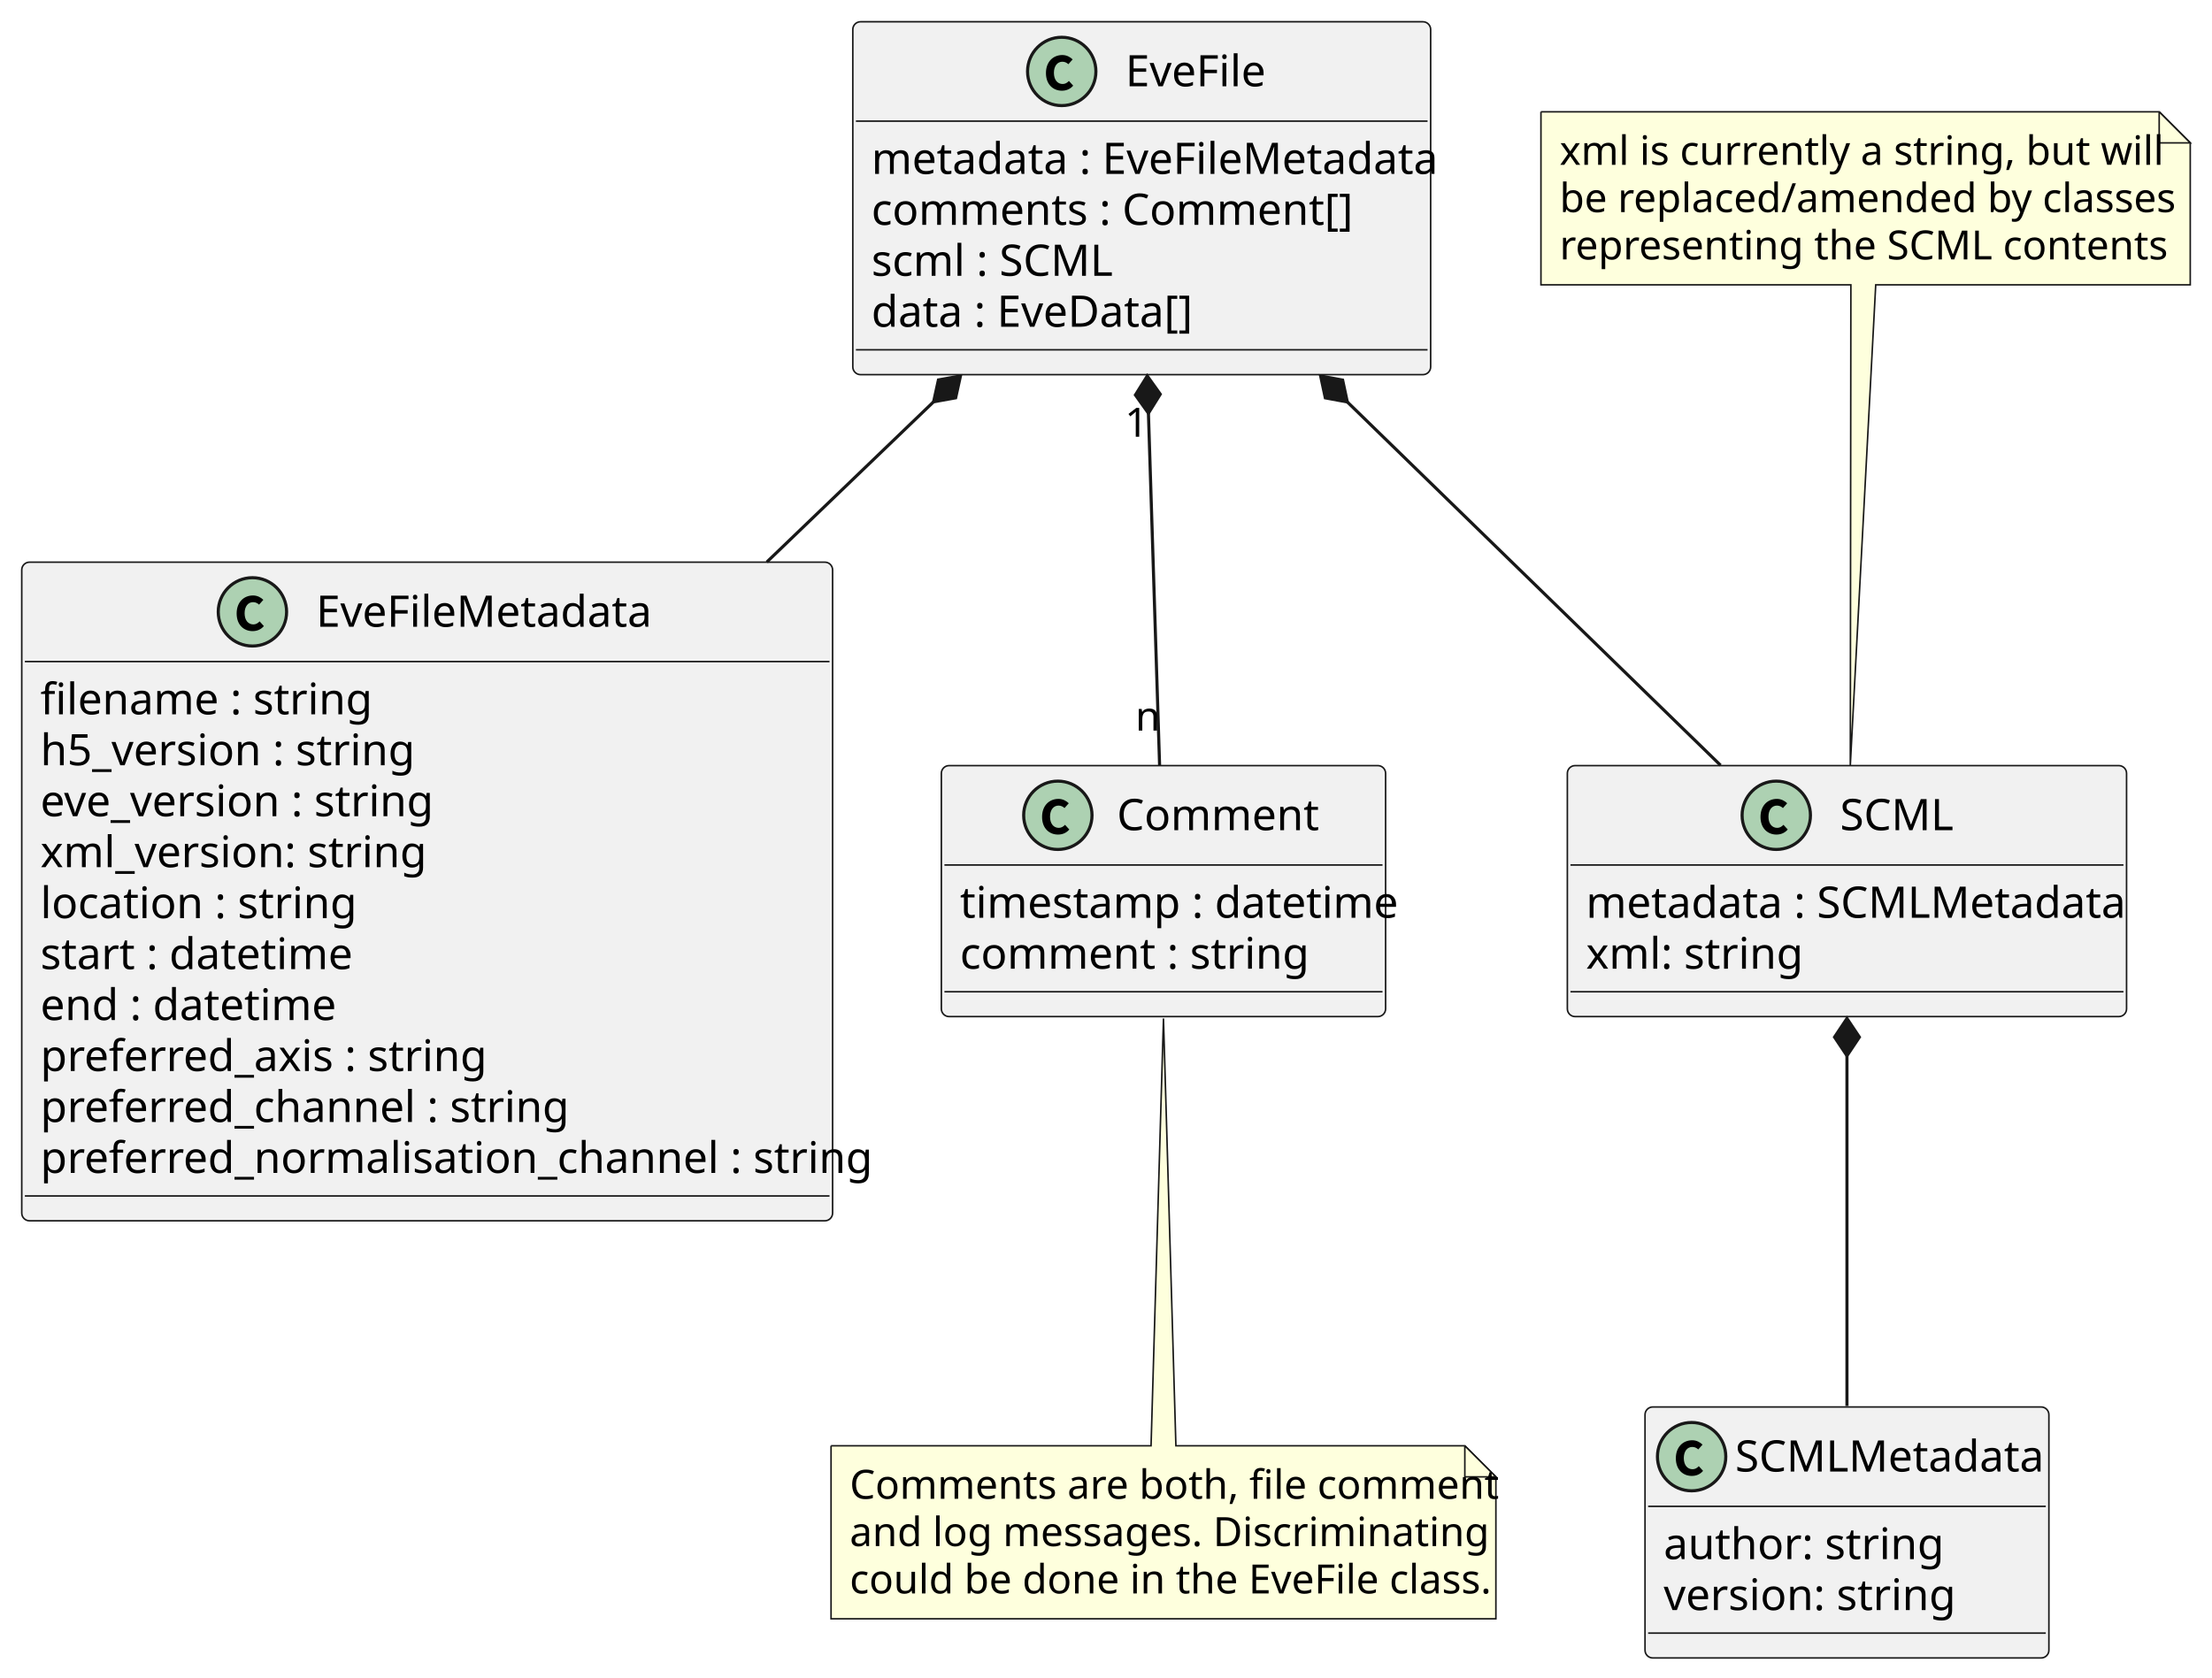
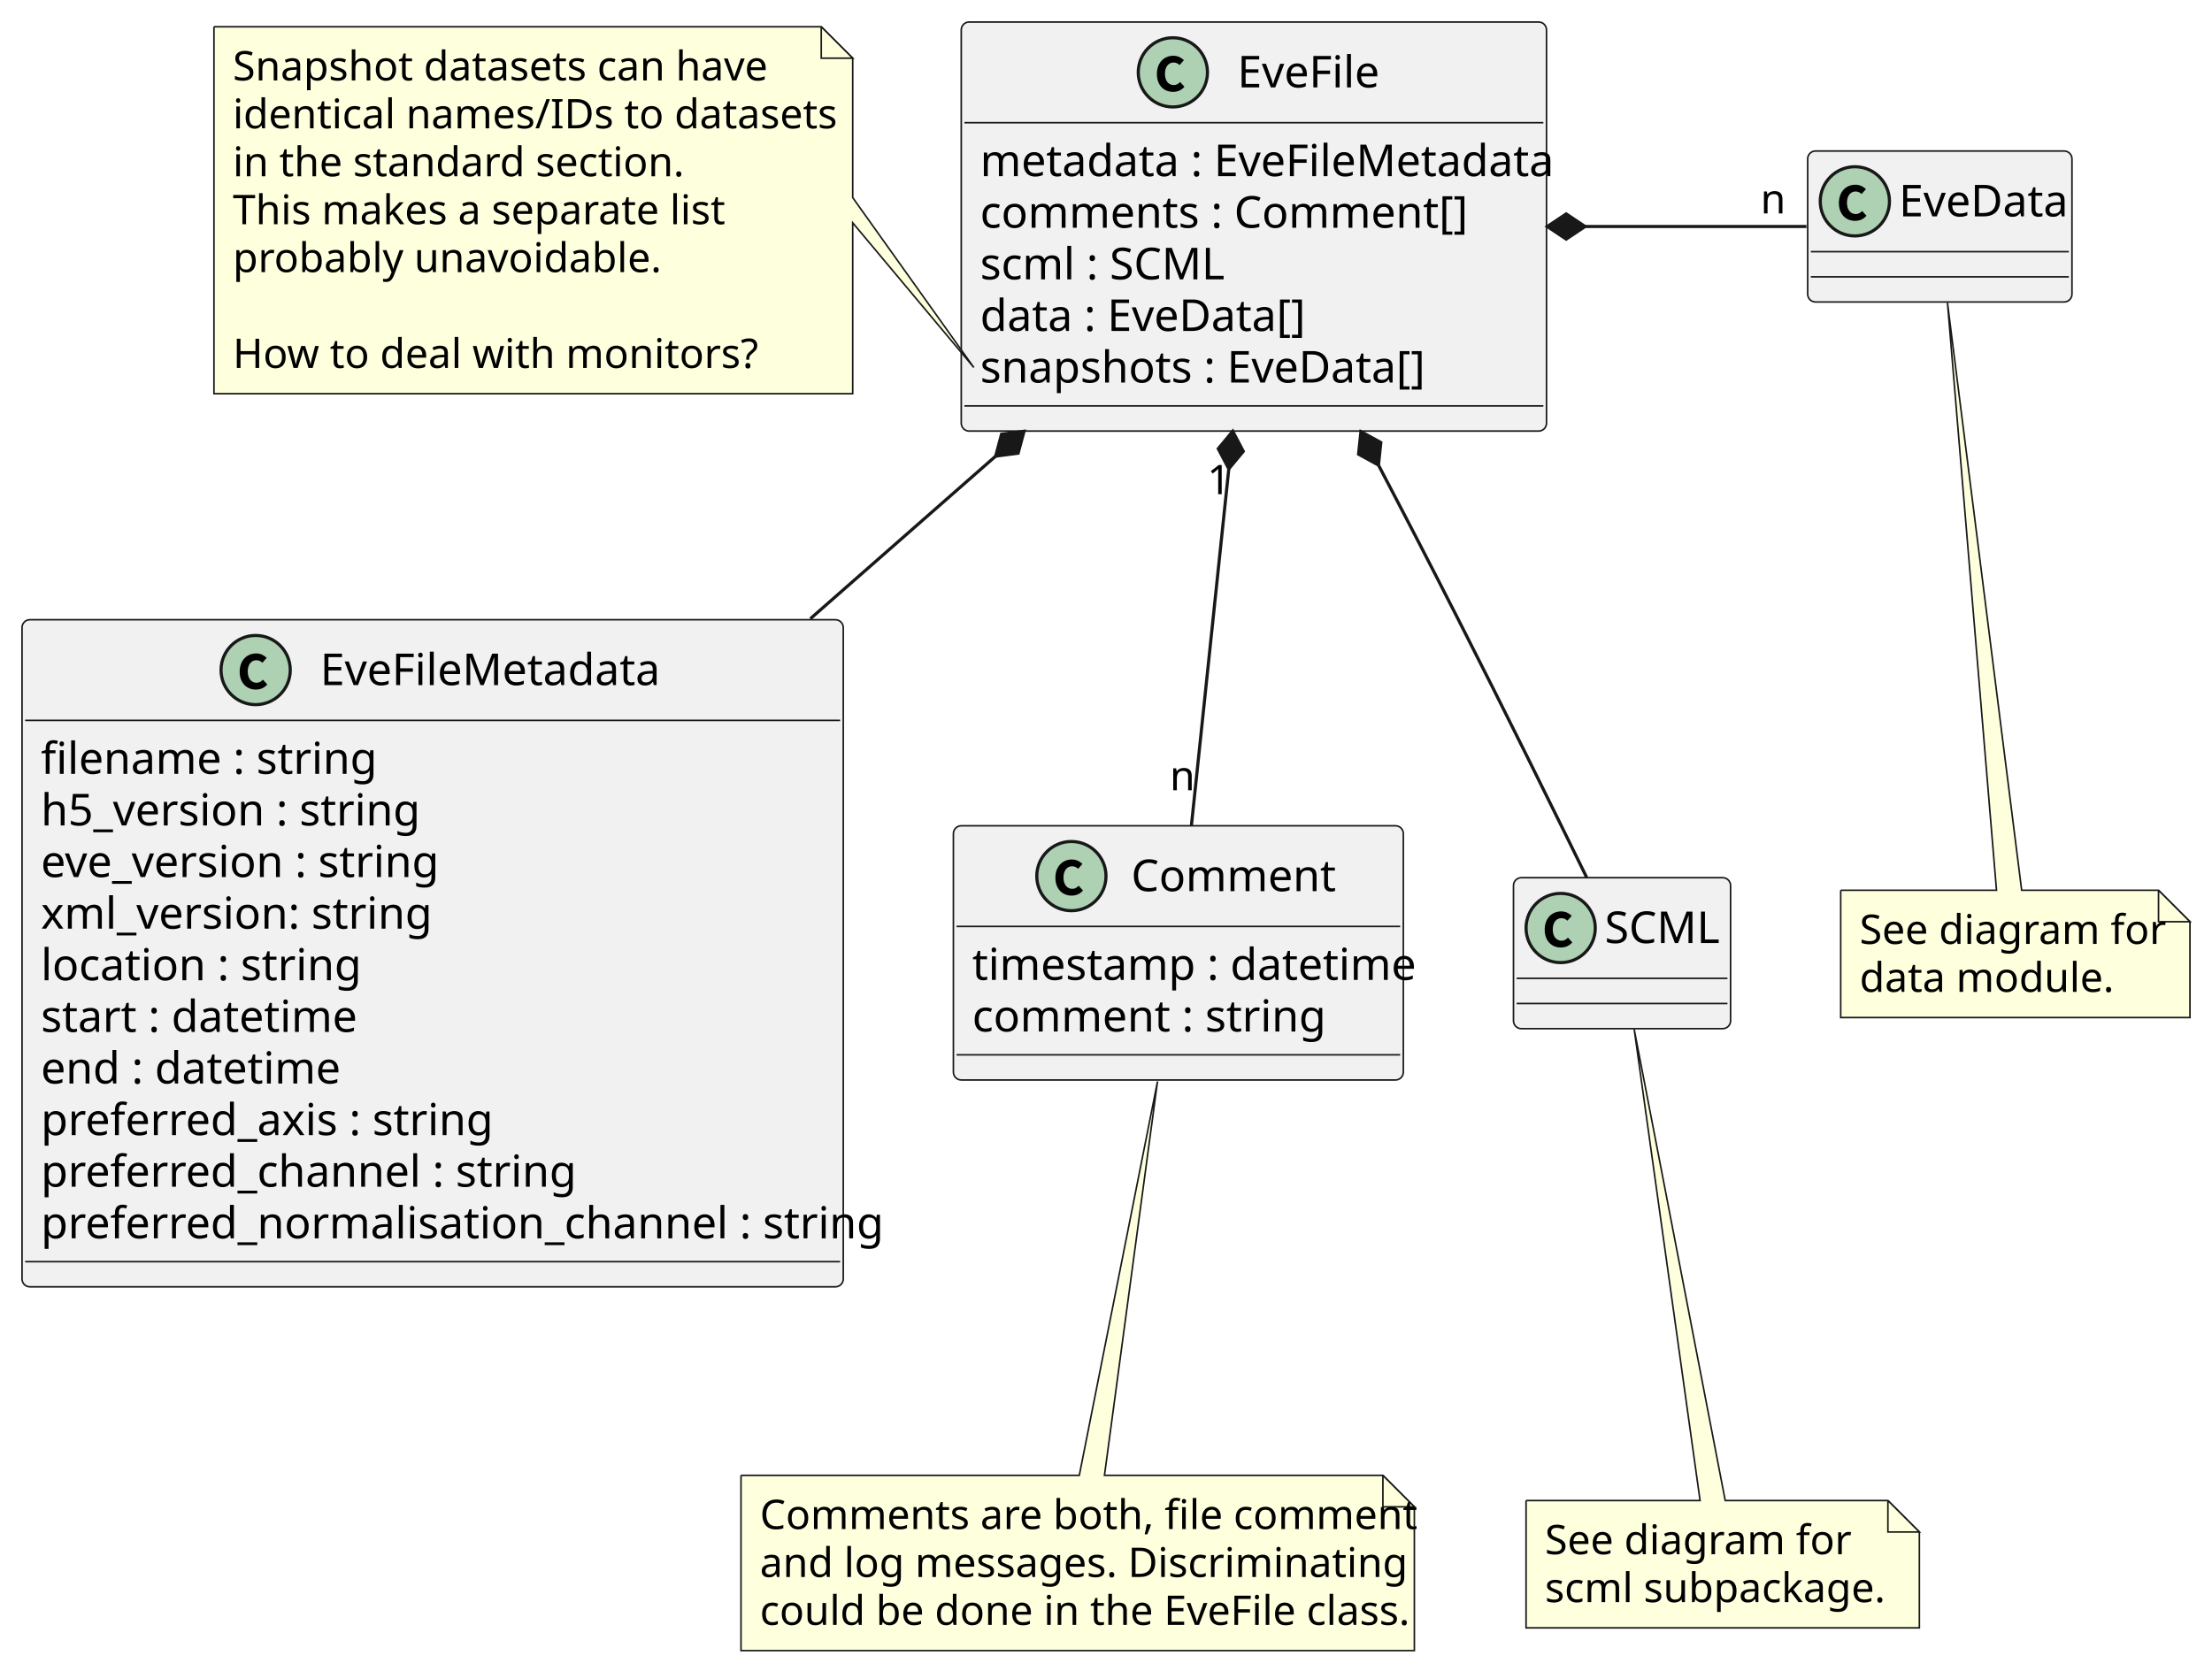
- <svg xmlns="http://www.w3.org/2000/svg" contentStyleType="text/css" height="540px" preserveAspectRatio="none" style="width:712px;height:540px;background:#FFFFFF;" version="1.1" viewBox="0 0 712 540" width="712px" zoomAndPan="magnify">
+ <svg xmlns="http://www.w3.org/2000/svg" contentStyleType="text/css" height="531px" preserveAspectRatio="none" style="width:703px;height:531px;background:#FFFFFF;" version="1.1" viewBox="0 0 703 531" width="703px" zoomAndPan="magnify">
  <defs />
  <g>
    <g id="elem_EveFile">
-       <rect codeLine="2" fill="#F1F1F1" height="113.625" id="EveFile" rx="2.5" ry="2.5" style="stroke:#181818;stroke-width:0.5;" width="186" x="274.5" y="7" />
-       <ellipse cx="341.75" cy="23" fill="#ADD1B2" rx="11" ry="11" style="stroke:#181818;stroke-width:1.0;" />
-       <path d="M341.797,29.203 C343.297,29.203 344.531,28.641 345.438,27.578 L344.062,26.062 C343.516,26.656 342.859,27.047 342.062,27.047 C340.391,27.047 339.234,25.719 339.234,23.438 C339.234,21.219 340.391,19.875 341.953,19.875 C342.766,19.875 343.359,20.188 343.891,20.672 L345.266,19.125 C344.516,18.391 343.359,17.719 341.953,17.719 C339,17.719 336.672,19.859 336.672,23.531 C336.672,27.25 339.047,29.203 341.797,29.203 Z " fill="#000000" />
-       <text fill="#000000" font-family="sans-serif" font-size="14" lengthAdjust="spacing" textLength="43" x="362.25" y="27.785">EveFile</text>
-       <line style="stroke:#181818;stroke-width:0.5;" x1="275.5" x2="459.5" y1="39" y2="39" />
-       <text fill="#000000" font-family="sans-serif" font-size="14" lengthAdjust="spacing" textLength="174" x="280.5" y="55.988">metadata : EveFileMetadata</text>
-       <text fill="#000000" font-family="sans-serif" font-size="14" lengthAdjust="spacing" textLength="144" x="280.5" y="72.394">comments : Comment[]</text>
-       <text fill="#000000" font-family="sans-serif" font-size="14" lengthAdjust="spacing" textLength="75" x="280.5" y="88.801">scml : SCML</text>
-       <text fill="#000000" font-family="sans-serif" font-size="14" lengthAdjust="spacing" textLength="98" x="280.5" y="105.207">data : EveData[]</text>
-       <line style="stroke:#181818;stroke-width:0.5;" x1="275.5" x2="459.5" y1="112.625" y2="112.625" />
+       <rect codeLine="2" fill="#F1F1F1" height="130.031" id="EveFile" rx="2.5" ry="2.5" style="stroke:#181818;stroke-width:0.5;" width="186" x="305.5" y="7" />
+       <ellipse cx="372.75" cy="23" fill="#ADD1B2" rx="11" ry="11" style="stroke:#181818;stroke-width:1.0;" />
+       <path d="M372.797,29.203 C374.297,29.203 375.531,28.641 376.438,27.578 L375.062,26.062 C374.516,26.656 373.859,27.047 373.062,27.047 C371.391,27.047 370.234,25.719 370.234,23.438 C370.234,21.219 371.391,19.875 372.953,19.875 C373.766,19.875 374.359,20.188 374.891,20.672 L376.266,19.125 C375.516,18.391 374.359,17.719 372.953,17.719 C370,17.719 367.672,19.859 367.672,23.531 C367.672,27.25 370.047,29.203 372.797,29.203 Z " fill="#000000" />
+       <text fill="#000000" font-family="sans-serif" font-size="14" lengthAdjust="spacing" textLength="43" x="393.25" y="27.785">EveFile</text>
+       <line style="stroke:#181818;stroke-width:0.5;" x1="306.5" x2="490.5" y1="39" y2="39" />
+       <text fill="#000000" font-family="sans-serif" font-size="14" lengthAdjust="spacing" textLength="174" x="311.5" y="55.988">metadata : EveFileMetadata</text>
+       <text fill="#000000" font-family="sans-serif" font-size="14" lengthAdjust="spacing" textLength="144" x="311.5" y="72.394">comments : Comment[]</text>
+       <text fill="#000000" font-family="sans-serif" font-size="14" lengthAdjust="spacing" textLength="75" x="311.5" y="88.801">scml : SCML</text>
+       <text fill="#000000" font-family="sans-serif" font-size="14" lengthAdjust="spacing" textLength="98" x="311.5" y="105.207">data : EveData[]</text>
+       <text fill="#000000" font-family="sans-serif" font-size="14" lengthAdjust="spacing" textLength="135" x="311.5" y="121.613">snapshots : EveData[]</text>
+       <line style="stroke:#181818;stroke-width:0.5;" x1="306.5" x2="490.5" y1="129.031" y2="129.031" />
+     </g>
+     <path d="M68,8.5 L68,125.141 A0,0 0 0 0 68,125.141 L271,125.141 A0,0 0 0 0 271,125.141 L271,70.82 L309.5,116.828 L271,62.82 L271,18.5 L261,8.5 L68,8.5 A0,0 0 0 0 68,8.5 " fill="#FEFFDD" style="stroke:#181818;stroke-width:0.5;" />
+     <path d="M261,8.5 L261,18.5 L271,18.5 L261,8.5 " fill="#FEFFDD" style="stroke:#181818;stroke-width:0.5;" />
+     <text fill="#000000" font-family="sans-serif" font-size="13" lengthAdjust="spacing" textLength="161" x="74" y="25.561">Snapshot datasets can have</text>
+     <text fill="#000000" font-family="sans-serif" font-size="13" lengthAdjust="spacing" textLength="182" x="74" y="40.795">identical names/IDs to datasets</text>
+     <text fill="#000000" font-family="sans-serif" font-size="13" lengthAdjust="spacing" textLength="132" x="74" y="56.029">in the standard section.</text>
+     <text fill="#000000" font-family="sans-serif" font-size="13" lengthAdjust="spacing" textLength="150" x="74" y="71.264">This makes a separate list</text>
+     <text fill="#000000" font-family="sans-serif" font-size="13" lengthAdjust="spacing" textLength="122" x="74" y="86.498">probably unavoidable.</text>
+     <text fill="#000000" font-family="sans-serif" font-size="13" lengthAdjust="spacing" textLength="3" x="74" y="101.732"> </text>
+     <text fill="#000000" font-family="sans-serif" font-size="13" lengthAdjust="spacing" textLength="153" x="74" y="116.967">How to deal with monitors?</text>
+     <g id="elem_EveData">
+       <rect fill="#F1F1F1" height="48" id="EveData" rx="2.5" ry="2.5" style="stroke:#181818;stroke-width:0.5;" width="84" x="574.5" y="48" />
+       <ellipse cx="589.5" cy="64" fill="#ADD1B2" rx="11" ry="11" style="stroke:#181818;stroke-width:1.0;" />
+       <path d="M589.547,70.203 C591.047,70.203 592.281,69.641 593.188,68.578 L591.812,67.062 C591.266,67.656 590.609,68.047 589.812,68.047 C588.141,68.047 586.984,66.719 586.984,64.438 C586.984,62.219 588.141,60.875 589.703,60.875 C590.516,60.875 591.109,61.188 591.641,61.672 L593.016,60.125 C592.266,59.391 591.109,58.719 589.703,58.719 C586.75,58.719 584.422,60.859 584.422,64.531 C584.422,68.25 586.797,70.203 589.547,70.203 Z " fill="#000000" />
+       <text fill="#000000" font-family="sans-serif" font-size="14" lengthAdjust="spacing" textLength="52" x="603.5" y="68.785">EveData</text>
+       <line style="stroke:#181818;stroke-width:0.5;" x1="575.5" x2="657.5" y1="80" y2="80" />
+       <line style="stroke:#181818;stroke-width:0.5;" x1="575.5" x2="657.5" y1="88" y2="88" />
+     </g>
+     <g id="elem_GMN7">
+       <path d="M585,283 L585,323.469 A0,0 0 0 0 585,323.469 L696,323.469 A0,0 0 0 0 696,323.469 L696,293 L686,283 L642.51,283 L618.93,96.22 L634.51,283 L585,283 A0,0 0 0 0 585,283 " fill="#FEFFDD" style="stroke:#181818;stroke-width:0.5;" />
+       <path d="M686,283 L686,293 L696,293 L686,283 " fill="#FEFFDD" style="stroke:#181818;stroke-width:0.5;" />
+       <text fill="#000000" font-family="sans-serif" font-size="13" lengthAdjust="spacing" textLength="90" x="591" y="300.06">See diagram for</text>
+       <text fill="#000000" font-family="sans-serif" font-size="13" lengthAdjust="spacing" textLength="73" x="591" y="315.295">data module.</text>
    </g>
    <g id="elem_EveFileMetadata">
-       <rect codeLine="9" fill="#F1F1F1" height="212.062" id="EveFileMetadata" rx="2.5" ry="2.5" style="stroke:#181818;stroke-width:0.5;" width="261" x="7" y="181" />
-       <ellipse cx="81.25" cy="197" fill="#ADD1B2" rx="11" ry="11" style="stroke:#181818;stroke-width:1.0;" />
-       <path d="M81.297,203.203 C82.797,203.203 84.031,202.641 84.938,201.578 L83.562,200.062 C83.016,200.656 82.359,201.047 81.562,201.047 C79.891,201.047 78.734,199.719 78.734,197.438 C78.734,195.219 79.891,193.875 81.453,193.875 C82.266,193.875 82.859,194.188 83.391,194.672 L84.766,193.125 C84.016,192.391 82.859,191.719 81.453,191.719 C78.5,191.719 76.172,193.859 76.172,197.531 C76.172,201.25 78.547,203.203 81.297,203.203 Z " fill="#000000" />
-       <text fill="#000000" font-family="sans-serif" font-size="14" lengthAdjust="spacing" textLength="104" x="101.75" y="201.785">EveFileMetadata</text>
-       <line style="stroke:#181818;stroke-width:0.5;" x1="8" x2="267" y1="213" y2="213" />
-       <text fill="#000000" font-family="sans-serif" font-size="14" lengthAdjust="spacing" textLength="98" x="13" y="229.988">filename : string</text>
-       <text fill="#000000" font-family="sans-serif" font-size="14" lengthAdjust="spacing" textLength="112" x="13" y="246.394">h5_version : string</text>
-       <text fill="#000000" font-family="sans-serif" font-size="14" lengthAdjust="spacing" textLength="117" x="13" y="262.801">eve_version : string</text>
-       <text fill="#000000" font-family="sans-serif" font-size="14" lengthAdjust="spacing" textLength="115" x="13" y="279.207">xml_version: string</text>
-       <text fill="#000000" font-family="sans-serif" font-size="14" lengthAdjust="spacing" textLength="95" x="13" y="295.613">location : string</text>
-       <text fill="#000000" font-family="sans-serif" font-size="14" lengthAdjust="spacing" textLength="94" x="13" y="312.019">start : datetime</text>
-       <text fill="#000000" font-family="sans-serif" font-size="14" lengthAdjust="spacing" textLength="87" x="13" y="328.426">end : datetime</text>
-       <text fill="#000000" font-family="sans-serif" font-size="14" lengthAdjust="spacing" textLength="133" x="13" y="344.832">preferred_axis : string</text>
-       <text fill="#000000" font-family="sans-serif" font-size="14" lengthAdjust="spacing" textLength="157" x="13" y="361.238">preferred_channel : string</text>
-       <text fill="#000000" font-family="sans-serif" font-size="14" lengthAdjust="spacing" textLength="249" x="13" y="377.644">preferred_normalisation_channel : string</text>
-       <line style="stroke:#181818;stroke-width:0.5;" x1="8" x2="267" y1="385.062" y2="385.062" />
+       <rect codeLine="22" fill="#F1F1F1" height="212.062" id="EveFileMetadata" rx="2.5" ry="2.5" style="stroke:#181818;stroke-width:0.5;" width="261" x="7" y="197" />
+       <ellipse cx="81.25" cy="213" fill="#ADD1B2" rx="11" ry="11" style="stroke:#181818;stroke-width:1.0;" />
+       <path d="M81.297,219.203 C82.797,219.203 84.031,218.641 84.938,217.578 L83.562,216.062 C83.016,216.656 82.359,217.047 81.562,217.047 C79.891,217.047 78.734,215.719 78.734,213.438 C78.734,211.219 79.891,209.875 81.453,209.875 C82.266,209.875 82.859,210.188 83.391,210.672 L84.766,209.125 C84.016,208.391 82.859,207.719 81.453,207.719 C78.5,207.719 76.172,209.859 76.172,213.531 C76.172,217.25 78.547,219.203 81.297,219.203 Z " fill="#000000" />
+       <text fill="#000000" font-family="sans-serif" font-size="14" lengthAdjust="spacing" textLength="104" x="101.75" y="217.785">EveFileMetadata</text>
+       <line style="stroke:#181818;stroke-width:0.5;" x1="8" x2="267" y1="229" y2="229" />
+       <text fill="#000000" font-family="sans-serif" font-size="14" lengthAdjust="spacing" textLength="98" x="13" y="245.988">filename : string</text>
+       <text fill="#000000" font-family="sans-serif" font-size="14" lengthAdjust="spacing" textLength="112" x="13" y="262.394">h5_version : string</text>
+       <text fill="#000000" font-family="sans-serif" font-size="14" lengthAdjust="spacing" textLength="117" x="13" y="278.801">eve_version : string</text>
+       <text fill="#000000" font-family="sans-serif" font-size="14" lengthAdjust="spacing" textLength="115" x="13" y="295.207">xml_version: string</text>
+       <text fill="#000000" font-family="sans-serif" font-size="14" lengthAdjust="spacing" textLength="95" x="13" y="311.613">location : string</text>
+       <text fill="#000000" font-family="sans-serif" font-size="14" lengthAdjust="spacing" textLength="94" x="13" y="328.019">start : datetime</text>
+       <text fill="#000000" font-family="sans-serif" font-size="14" lengthAdjust="spacing" textLength="87" x="13" y="344.426">end : datetime</text>
+       <text fill="#000000" font-family="sans-serif" font-size="14" lengthAdjust="spacing" textLength="133" x="13" y="360.832">preferred_axis : string</text>
+       <text fill="#000000" font-family="sans-serif" font-size="14" lengthAdjust="spacing" textLength="157" x="13" y="377.238">preferred_channel : string</text>
+       <text fill="#000000" font-family="sans-serif" font-size="14" lengthAdjust="spacing" textLength="249" x="13" y="393.644">preferred_normalisation_channel : string</text>
+       <line style="stroke:#181818;stroke-width:0.5;" x1="8" x2="267" y1="401.062" y2="401.062" />
    </g>
    <g id="elem_Comment">
-       <rect codeLine="22" fill="#F1F1F1" height="80.812" id="Comment" rx="2.5" ry="2.5" style="stroke:#181818;stroke-width:0.5;" width="143" x="303" y="246.5" />
-       <ellipse cx="340.5" cy="262.5" fill="#ADD1B2" rx="11" ry="11" style="stroke:#181818;stroke-width:1.0;" />
-       <path d="M340.547,268.703 C342.047,268.703 343.281,268.141 344.188,267.078 L342.812,265.562 C342.266,266.156 341.609,266.547 340.812,266.547 C339.141,266.547 337.984,265.219 337.984,262.938 C337.984,260.719 339.141,259.375 340.703,259.375 C341.516,259.375 342.109,259.688 342.641,260.172 L344.016,258.625 C343.266,257.891 342.109,257.219 340.703,257.219 C337.75,257.219 335.422,259.359 335.422,263.031 C335.422,266.75 337.797,268.703 340.547,268.703 Z " fill="#000000" />
-       <text fill="#000000" font-family="sans-serif" font-size="14" lengthAdjust="spacing" textLength="61" x="359.5" y="267.285">Comment</text>
-       <line style="stroke:#181818;stroke-width:0.5;" x1="304" x2="445" y1="278.5" y2="278.5" />
-       <text fill="#000000" font-family="sans-serif" font-size="14" lengthAdjust="spacing" textLength="131" x="309" y="295.488">timestamp : datetime</text>
-       <text fill="#000000" font-family="sans-serif" font-size="14" lengthAdjust="spacing" textLength="104" x="309" y="311.894">comment : string</text>
-       <line style="stroke:#181818;stroke-width:0.5;" x1="304" x2="445" y1="319.312" y2="319.312" />
+       <rect codeLine="35" fill="#F1F1F1" height="80.812" id="Comment" rx="2.5" ry="2.5" style="stroke:#181818;stroke-width:0.5;" width="143" x="303" y="262.5" />
+       <ellipse cx="340.5" cy="278.5" fill="#ADD1B2" rx="11" ry="11" style="stroke:#181818;stroke-width:1.0;" />
+       <path d="M340.547,284.703 C342.047,284.703 343.281,284.141 344.188,283.078 L342.812,281.562 C342.266,282.156 341.609,282.547 340.812,282.547 C339.141,282.547 337.984,281.219 337.984,278.938 C337.984,276.719 339.141,275.375 340.703,275.375 C341.516,275.375 342.109,275.688 342.641,276.172 L344.016,274.625 C343.266,273.891 342.109,273.219 340.703,273.219 C337.75,273.219 335.422,275.359 335.422,279.031 C335.422,282.75 337.797,284.703 340.547,284.703 Z " fill="#000000" />
+       <text fill="#000000" font-family="sans-serif" font-size="14" lengthAdjust="spacing" textLength="61" x="359.5" y="283.285">Comment</text>
+       <line style="stroke:#181818;stroke-width:0.5;" x1="304" x2="445" y1="294.5" y2="294.5" />
+       <text fill="#000000" font-family="sans-serif" font-size="14" lengthAdjust="spacing" textLength="131" x="309" y="311.488">timestamp : datetime</text>
+       <text fill="#000000" font-family="sans-serif" font-size="14" lengthAdjust="spacing" textLength="104" x="309" y="327.894">comment : string</text>
+       <line style="stroke:#181818;stroke-width:0.5;" x1="304" x2="445" y1="335.312" y2="335.312" />
    </g>
-     <g id="elem_GMN5">
-       <path d="M267.5,465.5 L267.5,521.203 A0,0 0 0 0 267.5,521.203 L481.5,521.203 A0,0 0 0 0 481.5,521.203 L481.5,475.5 L471.5,465.5 L378.5,465.5 L374.5,327.92 L370.5,465.5 L267.5,465.5 A0,0 0 0 0 267.5,465.5 " fill="#FEFFDD" style="stroke:#181818;stroke-width:0.5;" />
-       <path d="M471.5,465.5 L471.5,475.5 L481.5,475.5 L471.5,465.5 " fill="#FEFFDD" style="stroke:#181818;stroke-width:0.5;" />
-       <text fill="#000000" font-family="sans-serif" font-size="13" lengthAdjust="spacing" textLength="192" x="273.5" y="482.56">Comments are both, file comment</text>
-       <text fill="#000000" font-family="sans-serif" font-size="13" lengthAdjust="spacing" textLength="192" x="273.5" y="497.795">and log messages. Discriminating</text>
-       <text fill="#000000" font-family="sans-serif" font-size="13" lengthAdjust="spacing" textLength="193" x="273.5" y="513.029">could be done in the EveFile class.</text>
+     <g id="elem_GMN12">
+       <path d="M235.5,469 L235.5,524.703 A0,0 0 0 0 235.5,524.703 L449.5,524.703 A0,0 0 0 0 449.5,524.703 L449.5,479 L439.5,469 L351.01,469 L367.87,343.78 L343.01,469 L235.5,469 A0,0 0 0 0 235.5,469 " fill="#FEFFDD" style="stroke:#181818;stroke-width:0.5;" />
+       <path d="M439.5,469 L439.5,479 L449.5,479 L439.5,469 " fill="#FEFFDD" style="stroke:#181818;stroke-width:0.5;" />
+       <text fill="#000000" font-family="sans-serif" font-size="13" lengthAdjust="spacing" textLength="192" x="241.5" y="486.06">Comments are both, file comment</text>
+       <text fill="#000000" font-family="sans-serif" font-size="13" lengthAdjust="spacing" textLength="192" x="241.5" y="501.295">and log messages. Discriminating</text>
+       <text fill="#000000" font-family="sans-serif" font-size="13" lengthAdjust="spacing" textLength="193" x="241.5" y="516.529">could be done in the EveFile class.</text>
    </g>
    <g id="elem_SCML">
-       <rect codeLine="28" fill="#F1F1F1" height="80.812" id="SCML" rx="2.5" ry="2.5" style="stroke:#181818;stroke-width:0.5;" width="180" x="504.5" y="246.5" />
-       <ellipse cx="571.75" cy="262.5" fill="#ADD1B2" rx="11" ry="11" style="stroke:#181818;stroke-width:1.0;" />
-       <path d="M571.797,268.703 C573.297,268.703 574.531,268.141 575.438,267.078 L574.062,265.562 C573.516,266.156 572.859,266.547 572.062,266.547 C570.391,266.547 569.234,265.219 569.234,262.938 C569.234,260.719 570.391,259.375 571.953,259.375 C572.766,259.375 573.359,259.688 573.891,260.172 L575.266,258.625 C574.516,257.891 573.359,257.219 571.953,257.219 C569,257.219 566.672,259.359 566.672,263.031 C566.672,266.75 569.047,268.703 571.797,268.703 Z " fill="#000000" />
-       <text fill="#000000" font-family="sans-serif" font-size="14" lengthAdjust="spacing" textLength="37" x="592.25" y="267.285">SCML</text>
-       <line style="stroke:#181818;stroke-width:0.5;" x1="505.5" x2="683.5" y1="278.5" y2="278.5" />
-       <text fill="#000000" font-family="sans-serif" font-size="14" lengthAdjust="spacing" textLength="168" x="510.5" y="295.488">metadata : SCMLMetadata</text>
-       <text fill="#000000" font-family="sans-serif" font-size="14" lengthAdjust="spacing" textLength="64" x="510.5" y="311.894">xml: string</text>
-       <line style="stroke:#181818;stroke-width:0.5;" x1="505.5" x2="683.5" y1="319.312" y2="319.312" />
+       <rect codeLine="41" fill="#F1F1F1" height="48" id="SCML" rx="2.5" ry="2.5" style="stroke:#181818;stroke-width:0.5;" width="69" x="481" y="279" />
+       <ellipse cx="496" cy="295" fill="#ADD1B2" rx="11" ry="11" style="stroke:#181818;stroke-width:1.0;" />
+       <path d="M496.047,301.203 C497.547,301.203 498.781,300.641 499.688,299.578 L498.312,298.062 C497.766,298.656 497.109,299.047 496.312,299.047 C494.641,299.047 493.484,297.719 493.484,295.438 C493.484,293.219 494.641,291.875 496.203,291.875 C497.016,291.875 497.609,292.188 498.141,292.672 L499.516,291.125 C498.766,290.391 497.609,289.719 496.203,289.719 C493.25,289.719 490.922,291.859 490.922,295.531 C490.922,299.25 493.297,301.203 496.047,301.203 Z " fill="#000000" />
+       <text fill="#000000" font-family="sans-serif" font-size="14" lengthAdjust="spacing" textLength="37" x="510" y="299.785">SCML</text>
+       <line style="stroke:#181818;stroke-width:0.5;" x1="482" x2="549" y1="311" y2="311" />
+       <line style="stroke:#181818;stroke-width:0.5;" x1="482" x2="549" y1="319" y2="319" />
    </g>
-     <g id="elem_GMN9">
-       <path d="M496,36 L496,91.703 A0,0 0 0 0 496,91.703 L595.76,91.703 L595.58,246.35 L603.76,91.703 L705,91.703 A0,0 0 0 0 705,91.703 L705,46 L695,36 L496,36 A0,0 0 0 0 496,36 " fill="#FEFFDD" style="stroke:#181818;stroke-width:0.5;" />
-       <path d="M695,36 L695,46 L705,46 L695,36 " fill="#FEFFDD" style="stroke:#181818;stroke-width:0.5;" />
-       <text fill="#000000" font-family="sans-serif" font-size="13" lengthAdjust="spacing" textLength="176" x="502" y="53.06">xml is currently a string, but will</text>
-       <text fill="#000000" font-family="sans-serif" font-size="13" lengthAdjust="spacing" textLength="188" x="502" y="68.295">be replaced/amended by classes</text>
-       <text fill="#000000" font-family="sans-serif" font-size="13" lengthAdjust="spacing" textLength="182" x="502" y="83.529">representing the SCML contents</text>
+     <g id="elem_GMN16">
+       <path d="M485,477 L485,517.469 A0,0 0 0 0 485,517.469 L610,517.469 A0,0 0 0 0 610,517.469 L610,487 L600,477 L548.3,477 L519.36,327.16 L540.3,477 L485,477 A0,0 0 0 0 485,477 " fill="#FEFFDD" style="stroke:#181818;stroke-width:0.5;" />
+       <path d="M600,477 L600,487 L610,487 L600,477 " fill="#FEFFDD" style="stroke:#181818;stroke-width:0.5;" />
+       <text fill="#000000" font-family="sans-serif" font-size="13" lengthAdjust="spacing" textLength="90" x="491" y="494.06">See diagram for</text>
+       <text fill="#000000" font-family="sans-serif" font-size="13" lengthAdjust="spacing" textLength="104" x="491" y="509.295">scml subpackage.</text>
    </g>
-     <g id="elem_SCMLMetadata">
-       <rect codeLine="34" fill="#F1F1F1" height="80.812" id="SCMLMetadata" rx="2.5" ry="2.5" style="stroke:#181818;stroke-width:0.5;" width="130" x="529.5" y="453" />
-       <ellipse cx="544.5" cy="469" fill="#ADD1B2" rx="11" ry="11" style="stroke:#181818;stroke-width:1.0;" />
-       <path d="M544.547,475.203 C546.047,475.203 547.281,474.641 548.188,473.578 L546.812,472.062 C546.266,472.656 545.609,473.047 544.812,473.047 C543.141,473.047 541.984,471.719 541.984,469.438 C541.984,467.219 543.141,465.875 544.703,465.875 C545.516,465.875 546.109,466.188 546.641,466.672 L548.016,465.125 C547.266,464.391 546.109,463.719 544.703,463.719 C541.75,463.719 539.422,465.859 539.422,469.531 C539.422,473.25 541.797,475.203 544.547,475.203 Z " fill="#000000" />
-       <text fill="#000000" font-family="sans-serif" font-size="14" lengthAdjust="spacing" textLength="98" x="558.5" y="473.785">SCMLMetadata</text>
-       <line style="stroke:#181818;stroke-width:0.5;" x1="530.5" x2="658.5" y1="485" y2="485" />
-       <text fill="#000000" font-family="sans-serif" font-size="14" lengthAdjust="spacing" textLength="84" x="535.5" y="501.988">author: string</text>
-       <text fill="#000000" font-family="sans-serif" font-size="14" lengthAdjust="spacing" textLength="87" x="535.5" y="518.394">version: string</text>
-       <line style="stroke:#181818;stroke-width:0.5;" x1="530.5" x2="658.5" y1="525.812" y2="525.812" />
+     <g id="link_EveFile_EveData">
+       <path codeLine="19" d="M503.75,72 C531.2,72 546.65,72 574.1,72 " fill="none" id="EveFile-backto-EveData" style="stroke:#181818;stroke-width:1.0;" />
+       <polygon fill="#181818" points="491.75,72,497.75,76,503.75,72,497.75,68,491.75,72" style="stroke:#181818;stroke-width:1.0;" />
+       <text fill="#000000" font-family="sans-serif" font-size="13" lengthAdjust="spacing" textLength="7" x="559.498" y="67.838">n</text>
    </g>
    <g id="link_EveFile_EveFileMetadata">
-       <path codeLine="39" d="M300.508,129.365 C281.478,147.655 268.34,160.28 246.82,180.96 " fill="none" id="EveFile-backto-EveFileMetadata" style="stroke:#181818;stroke-width:1.0;" />
-       <polygon fill="#181818" points="309.16,121.05,302.062,122.324,300.508,129.365,307.606,128.092,309.16,121.05" style="stroke:#181818;stroke-width:1.0;" />
+       <path codeLine="45" d="M316.432,145.006 C295.322,163.536 280.72,176.34 257.54,196.68 " fill="none" id="EveFile-backto-EveFileMetadata" style="stroke:#181818;stroke-width:1.0;" />
+       <polygon fill="#181818" points="325.45,137.09,318.302,138.042,316.432,145.006,323.579,144.054,325.45,137.09" style="stroke:#181818;stroke-width:1.0;" />
    </g>
    <g id="link_EveFile_Comment">
-       <path codeLine="40" d="M369.657,133.044 C370.887,172.174 372.14,211.46 373.25,246.39 " fill="none" id="EveFile-backto-Comment" style="stroke:#181818;stroke-width:1.0;" />
-       <polygon fill="#181818" points="369.28,121.05,365.471,127.173,369.657,133.044,373.466,126.921,369.28,121.05" style="stroke:#181818;stroke-width:1.0;" />
-       <text fill="#000000" font-family="sans-serif" font-size="13" lengthAdjust="spacing" textLength="7" x="362.081" y="140.609">1</text>
-       <text fill="#000000" font-family="sans-serif" font-size="13" lengthAdjust="spacing" textLength="7" x="365.434" y="235.218">n</text>
+       <path codeLine="46" d="M390.531,149.025 C386.321,189.255 382.26,227.91 378.65,262.38 " fill="none" id="EveFile-backto-Comment" style="stroke:#181818;stroke-width:1.0;" />
+       <polygon fill="#181818" points="391.78,137.09,387.177,142.641,390.531,149.025,395.134,143.474,391.78,137.09" style="stroke:#181818;stroke-width:1.0;" />
+       <text fill="#000000" font-family="sans-serif" font-size="13" lengthAdjust="spacing" textLength="7" x="383.662" y="157.101">1</text>
+       <text fill="#000000" font-family="sans-serif" font-size="13" lengthAdjust="spacing" textLength="7" x="371.762" y="251.206">n</text>
    </g>
    <g id="link_EveFile_SCML">
-       <path codeLine="41" d="M433.678,129.421 C473.868,168.551 517.94,211.46 553.81,246.39 " fill="none" id="EveFile-backto-SCML" style="stroke:#181818;stroke-width:1.0;" />
-       <polygon fill="#181818" points="425.08,121.05,426.589,128.101,433.678,129.421,432.169,122.37,425.08,121.05" style="stroke:#181818;stroke-width:1.0;" />
-     </g>
-     <g id="link_SCML_SCMLMetadata">
-       <path codeLine="42" d="M594.5,339.92 C594.5,375.95 594.5,416.68 594.5,452.69 " fill="none" id="SCML-backto-SCMLMetadata" style="stroke:#181818;stroke-width:1.0;" />
-       <polygon fill="#181818" points="594.5,327.92,590.5,333.92,594.5,339.92,598.5,333.92,594.5,327.92" style="stroke:#181818;stroke-width:1.0;" />
+       <path codeLine="47" d="M438.092,147.838 C448.152,167.028 453.57,177.51 463.5,197 C477.82,225.09 493.86,257.66 504.29,278.98 " fill="none" id="EveFile-backto-SCML" style="stroke:#181818;stroke-width:1.0;" />
+       <polygon fill="#181818" points="432.52,137.21,431.763,144.381,438.092,147.838,438.849,140.667,432.52,137.21" style="stroke:#181818;stroke-width:1.0;" />
    </g>
  </g>
</svg>
